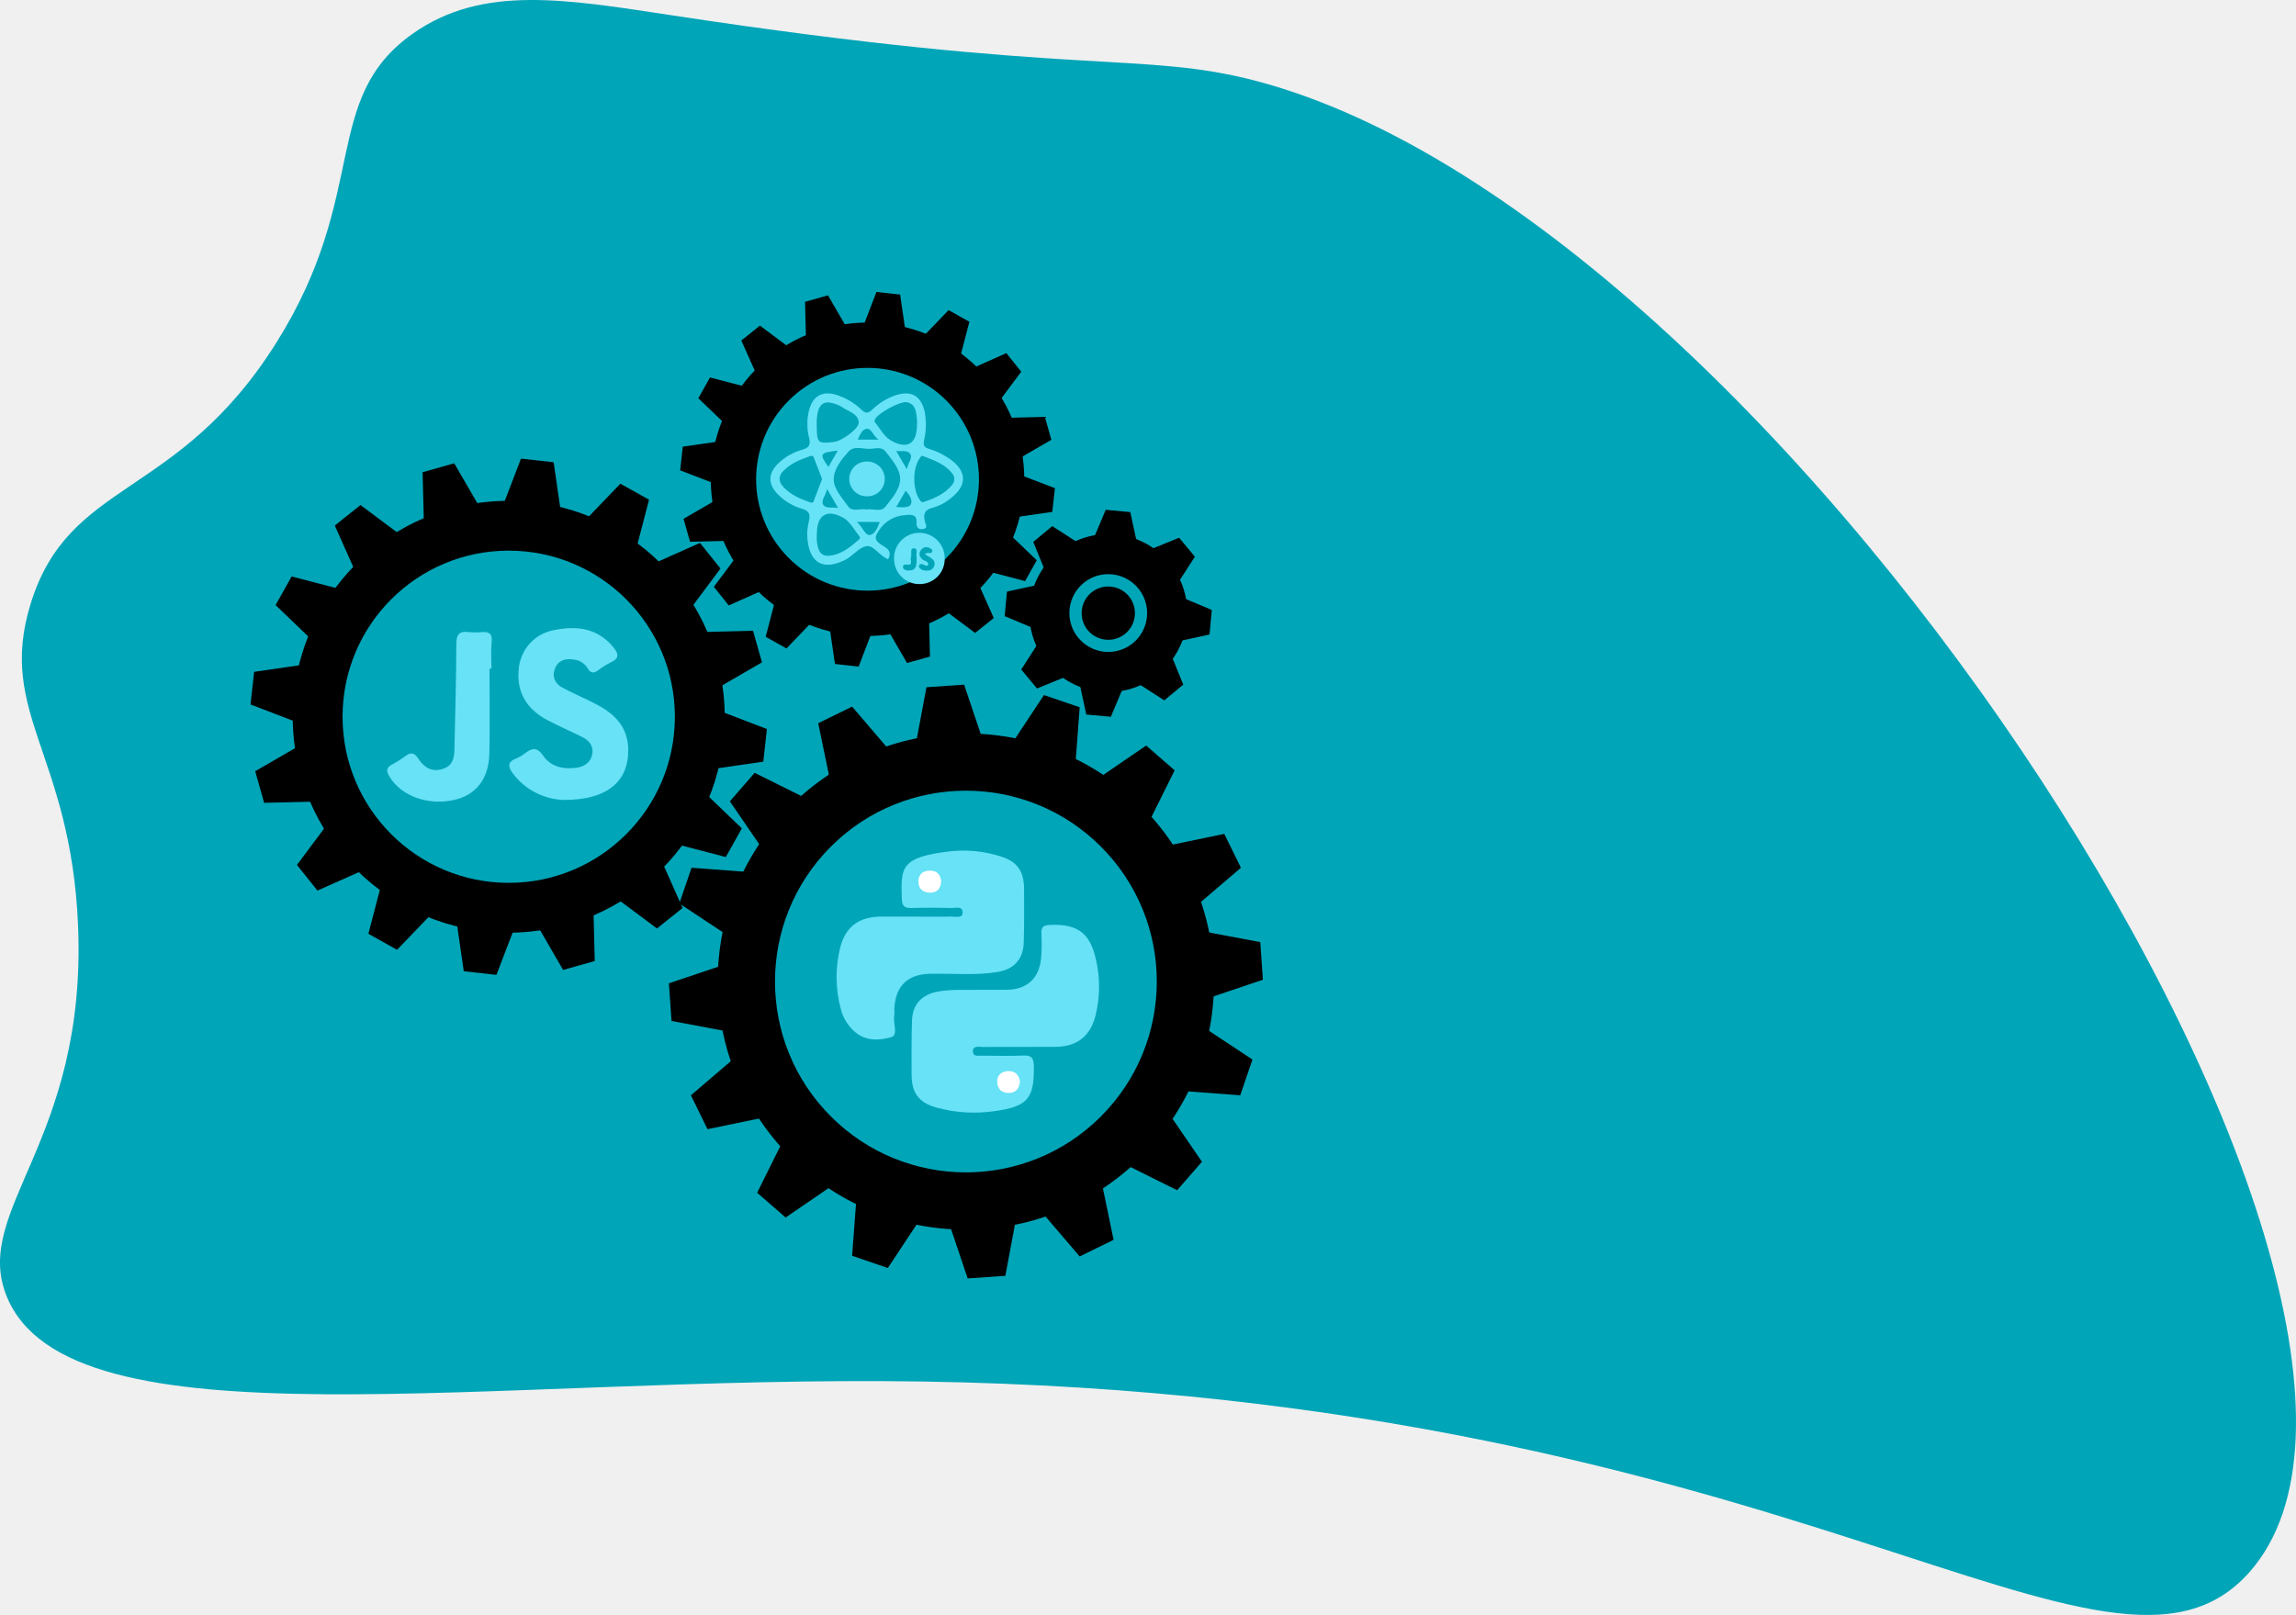
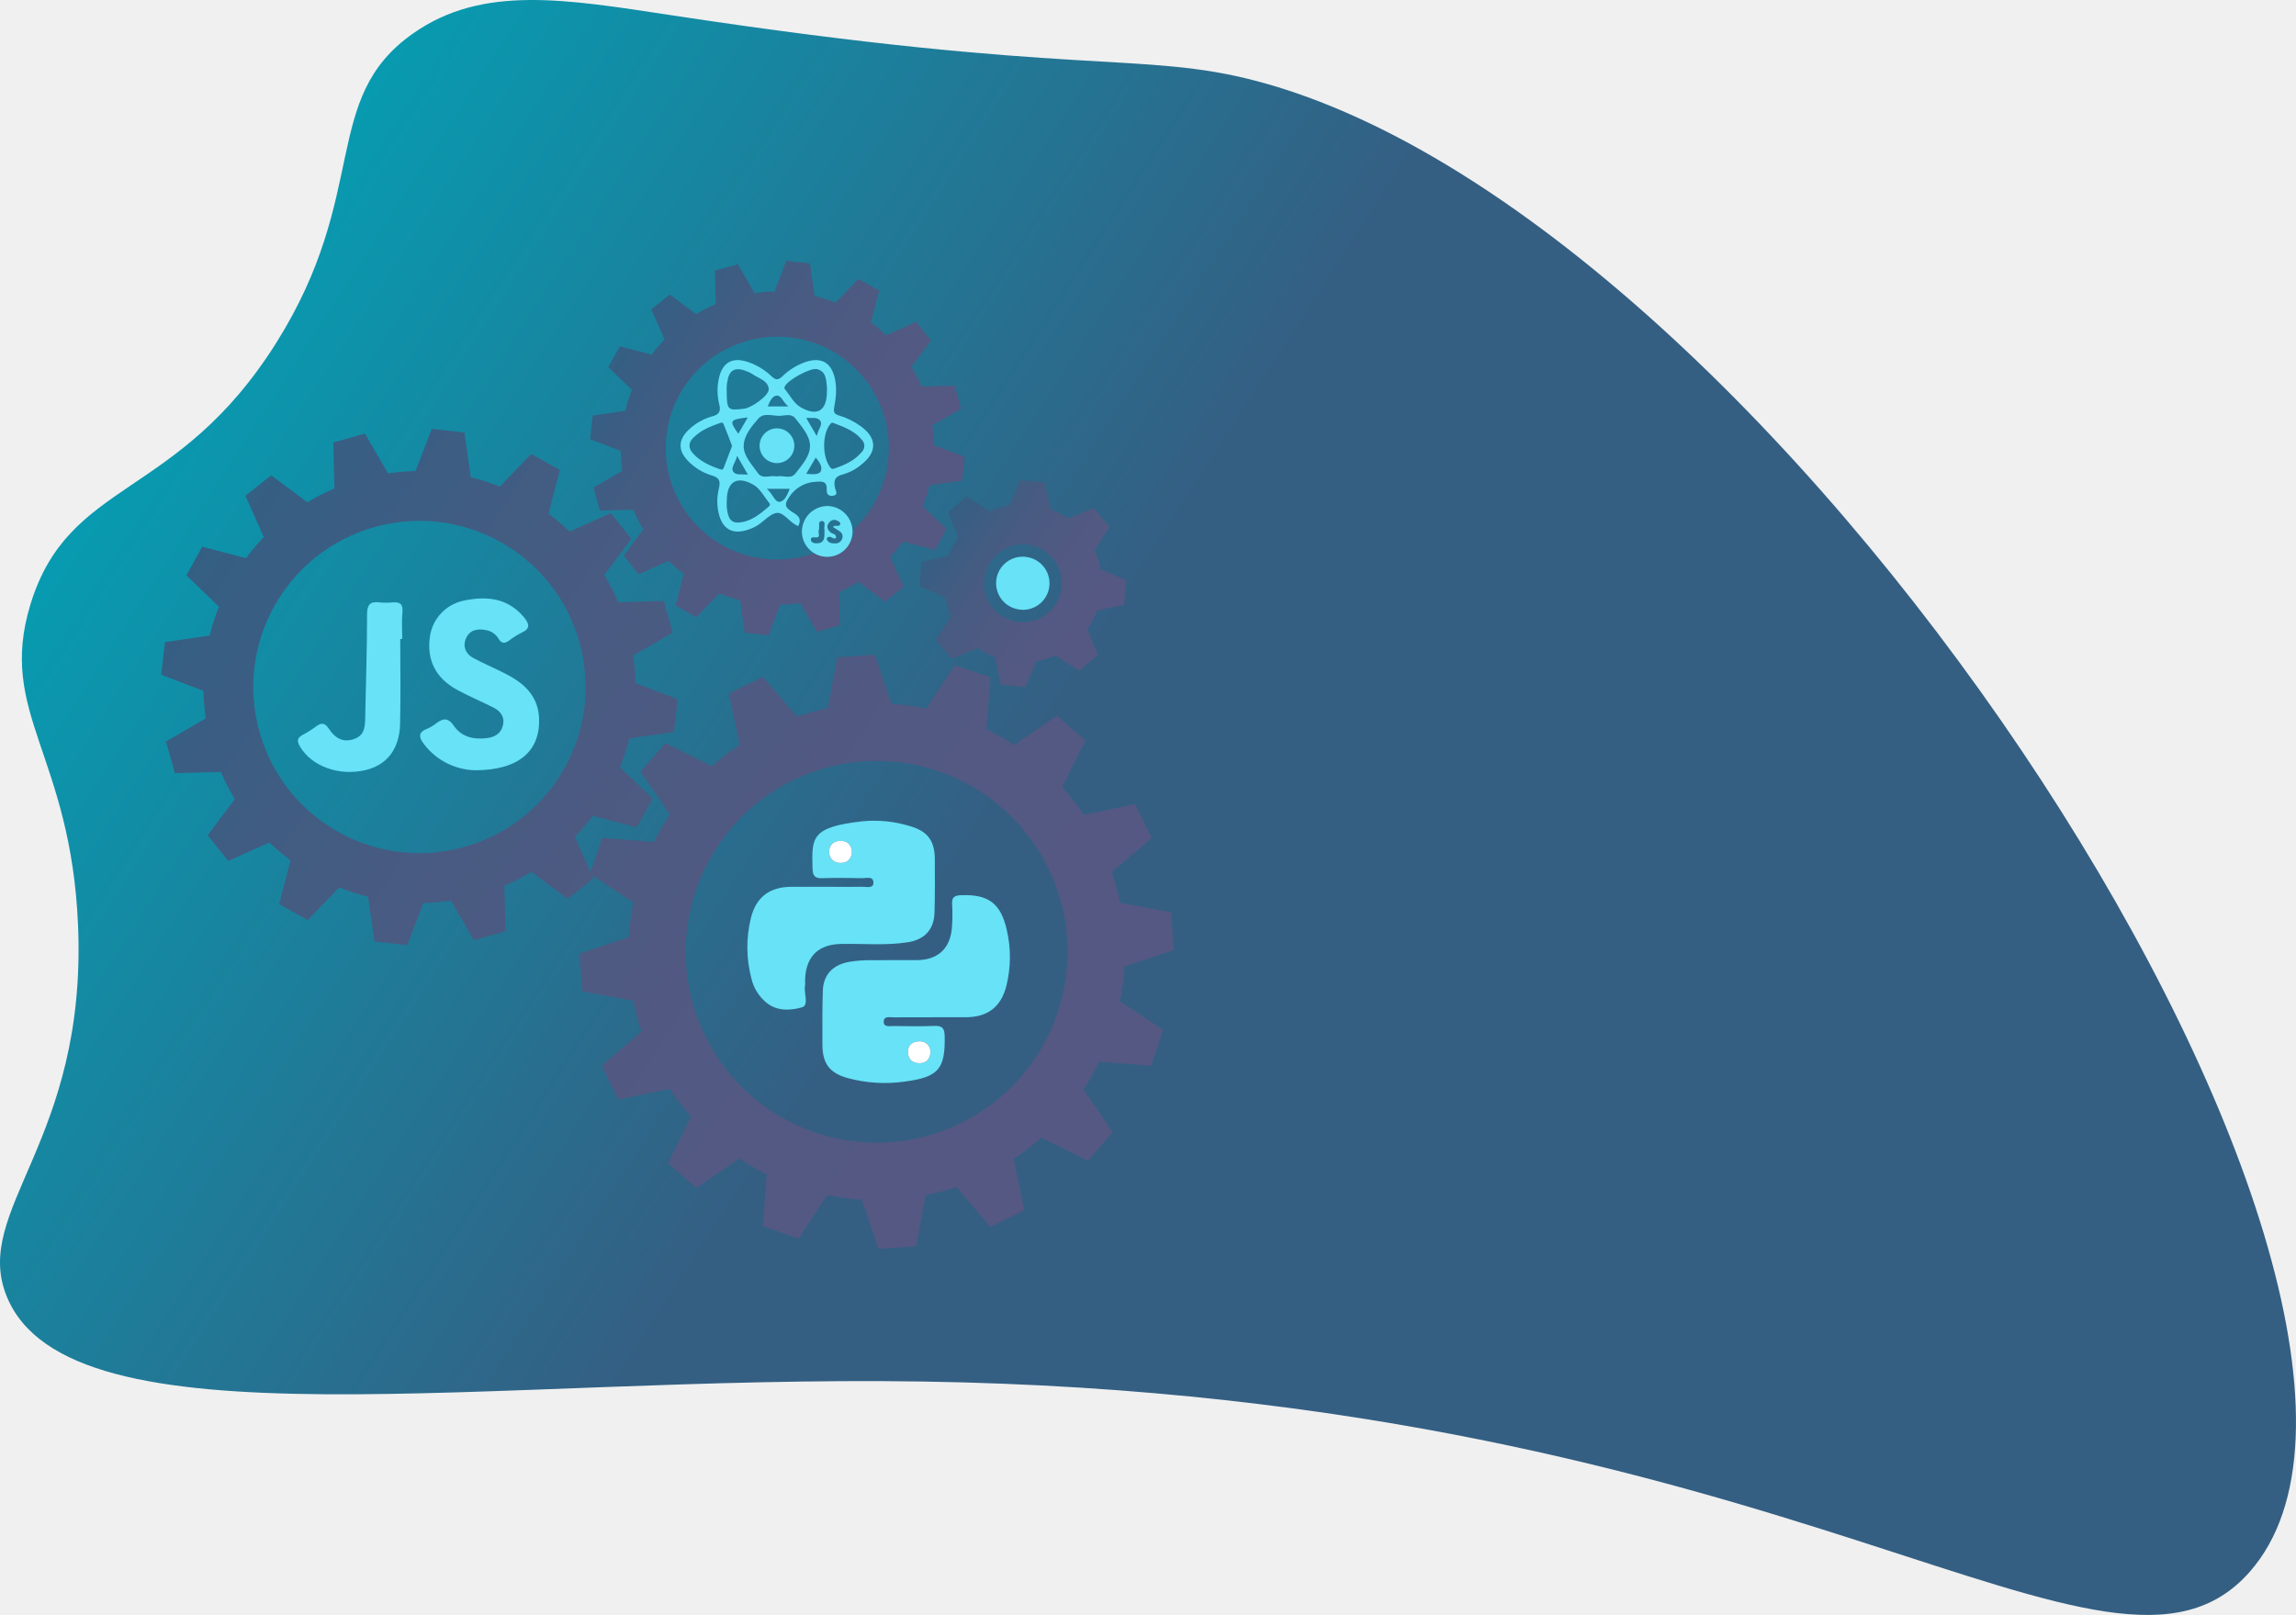
- <svg xmlns="http://www.w3.org/2000/svg" id="Capa_1" data-name="Capa 1" viewBox="0 0 1157.71 814.54">
+ <svg xmlns="http://www.w3.org/2000/svg" xmlns:xlink="http://www.w3.org/1999/xlink" id="Capa_1" data-name="Capa 1" viewBox="0 0 1157.71 814.54">
  <defs>
-     <style>.cls-1{fill:#00a5b8;}.cls-2{fill:#67e2f7;}.cls-3{fill:#67e3f8;}.cls-4{fill:#fff;}.cls-5{fill:url(#Degradado_sin_nombre_15);}</style>
-     <linearGradient id="Degradado_sin_nombre_15" x1="303.83" y1="194.04" x2="303.83" y2="194.04" gradientUnits="userSpaceOnUse">
+     <style>.cls-1{fill:url(#Degradado_sin_nombre_14);}.cls-2{fill:#67e2f7;}.cls-3{fill:url(#Degradado_sin_nombre_35);}.cls-4{fill:url(#Degradado_sin_nombre_35-2);}.cls-5{fill:#67e3f8;}.cls-6{fill:url(#Degradado_sin_nombre_35-3);}.cls-7{fill:#fff;}</style>
+     <linearGradient id="Degradado_sin_nombre_14" x1="17.66" y1="148.28" x2="476.64" y2="445.27" gradientUnits="userSpaceOnUse">
+       <stop offset="0" stop-color="#00a5b8" />
+       <stop offset="1" stop-color="#345f83" />
+     </linearGradient>
+     <linearGradient id="Degradado_sin_nombre_35" x1="472.75" y1="266.43" x2="558.9" y2="322.17" gradientUnits="userSpaceOnUse">
      <stop offset="0" stop-color="#345f83" />
-       <stop offset="1" stop-color="#00a5b8" />
+       <stop offset="0.04" stop-color="#375e83" />
+       <stop offset="0.32" stop-color="#485b82" />
+       <stop offset="0.62" stop-color="#525982" />
+       <stop offset="1" stop-color="#555882" />
    </linearGradient>
+     <linearGradient id="Degradado_sin_nombre_35-2" x1="312.58" y1="174.61" x2="471.42" y2="277.39" xlink:href="#Degradado_sin_nombre_35" />
+     <linearGradient id="Degradado_sin_nombre_35-3" x1="109.2" y1="264.7" x2="567.38" y2="561.17" xlink:href="#Degradado_sin_nombre_35" />
  </defs>
-   <path class="cls-1" d="M633.36,40.81c271,71.24,618,619.12,501,752-71.12,80.79-228.06-89.18-669-96-219.46-3.39-430.42,34.84-462-43-17.71-43.64,40.56-77.85,36-187-3.62-86.53-40.81-107-24-162,19.42-63.54,74-52.36,124-132,47.43-75.47,22-123,69-156,35-24.56,76.75-17.24,131-9C543.59,38.86,575.29,25.55,633.36,40.81Z" />
-   <circle cx="256.51" cy="361.51" r="108.91" />
-   <circle class="cls-1" cx="256.51" cy="361.51" r="83.78" />
-   <polygon points="214.02 274.87 247.43 265.44 229.03 233.68 213.09 238.18 214.02 274.87" />
-   <polygon points="160.44 370.59 169.87 404 133.18 404.93 128.68 388.98 160.44 370.59" />
-   <polygon points="298.96 448.01 265.55 457.44 283.94 489.21 299.89 484.71 298.96 448.01" />
-   <polygon points="352.44 352.47 343.01 319.06 379.7 318.13 384.21 334.07 352.44 352.47" />
-   <polygon points="164.92 330.14 181.88 299.84 147.05 290.75 138.96 305.2 164.92 330.14" />
-   <polygon points="194.84 436.14 225.14 453.1 200.2 479.06 185.75 470.97 194.84 436.14" />
-   <polygon points="348.1 392.88 331.14 423.18 365.97 432.27 374.06 417.81 348.1 392.88" />
-   <polygon points="318.18 286.88 287.88 269.92 312.81 243.96 327.27 252.05 318.18 286.88" />
-   <polygon points="183.48 297.95 210.6 276.27 181.77 254.73 168.82 265.07 183.48 297.95" />
-   <polygon points="171.27 407.41 192.95 434.54 160.07 449.19 149.72 436.25 171.27 407.41" />
-   <polygon points="329.53 425.07 302.41 446.75 331.25 468.29 344.19 457.95 329.53 425.07" />
-   <polygon points="341.75 315.61 320.07 288.49 352.95 273.83 363.29 286.77 341.75 315.61" />
-   <polygon points="159.93 368.2 163.78 333.7 128.15 338.85 126.31 355.32 159.93 368.2" />
-   <polygon points="228.69 454.24 263.2 458.09 250.32 491.7 233.85 489.87 228.69 454.24" />
-   <polygon points="353.09 354.82 349.24 389.32 384.87 384.17 386.7 367.7 353.09 354.82" />
-   <polygon points="284.32 268.78 249.82 264.93 262.7 231.31 279.17 233.15 284.32 268.78" />
-   <circle cx="437.44" cy="241.73" r="79.04" transform="translate(-42.81 380.12) rotate(-45)" />
-   <circle class="cls-1" cx="437.44" cy="241.73" r="56.18" transform="translate(-42.81 380.12) rotate(-45)" />
-   <polygon points="406.6 178.86 430.85 172.01 417.5 148.96 405.93 152.22 406.6 178.86" />
-   <polygon points="367.72 248.32 374.56 272.57 347.93 273.25 344.66 261.67 367.72 248.32" />
-   <polygon points="468.25 304.51 444 311.36 457.35 334.41 468.92 331.14 468.25 304.51" />
-   <polygon points="507.06 235.17 500.22 210.92 526.85 210.25 530.12 221.82 507.06 235.17" />
-   <polygon points="370.97 218.97 383.27 196.98 358 190.38 352.12 200.87 370.97 218.97" />
-   <polygon points="392.68 295.9 414.67 308.2 396.57 327.05 386.08 321.18 392.68 295.9" />
-   <polygon points="503.91 264.5 491.6 286.49 516.88 293.09 522.75 282.6 503.91 264.5" />
-   <polygon points="482.19 187.57 460.21 175.26 478.3 156.42 488.8 162.29 482.19 187.57" />
-   <polygon points="384.44 195.6 404.12 179.87 383.19 164.24 373.8 171.74 384.44 195.6" />
-   <polygon points="375.58 275.05 391.31 294.73 367.45 305.37 359.94 295.98 375.58 275.05" />
-   <polygon points="490.44 287.86 470.75 303.6 491.68 319.23 501.08 311.73 490.44 287.86" />
-   <polygon points="499.3 208.42 483.57 188.74 507.43 178.1 514.94 187.49 499.3 208.42" />
-   <polygon points="367.34 246.59 370.14 221.55 344.28 225.29 342.95 237.24 367.34 246.59" />
-   <polygon points="417.25 309.03 442.3 311.83 432.94 336.22 421 334.89 417.25 309.03" />
-   <polygon points="507.53 236.88 504.74 261.92 530.59 258.18 531.93 246.23 507.53 236.88" />
-   <polygon points="457.63 174.43 432.58 171.64 441.93 147.25 453.88 148.58 457.63 174.43" />
-   <circle cx="558.84" cy="309.2" r="39.86" transform="translate(-59.09 147.73) rotate(-14.31)" />
-   <path class="cls-1" d="M558.85,328.82h0a19.88,19.88,0,0,1-4.79-.59,19.62,19.62,0,0,1,4.77-38.65,19.63,19.63,0,0,1,19,24.4A19.59,19.59,0,0,1,558.85,328.82Zm0-33a13.44,13.44,0,1,0,3.27.41A13.37,13.37,0,0,0,558.83,295.82Z" />
-   <polygon points="527.48 319.53 529.88 293.57 507.74 298.37 506.59 310.76 527.48 319.53" />
-   <polygon points="542.94 338.24 568.9 340.63 560.13 361.52 547.74 360.38 542.94 338.24" />
-   <polygon points="590.13 298.87 587.74 324.83 609.88 320.03 611.02 307.64 590.13 298.87" />
-   <polygon points="574.72 280.42 548.75 278.03 557.53 257.14 569.92 258.29 574.72 280.42" />
-   <polygon points="543.87 338.69 527.2 318.63 514.94 337.68 522.89 347.25 543.87 338.69" />
-   <polygon points="568.02 340.98 588.08 324.32 596.64 345.29 587.07 353.24 568.02 340.98" />
-   <polygon points="573.56 279.77 590.23 299.83 602.49 280.78 594.53 271.21 573.56 279.77" />
-   <polygon points="549.62 277.63 529.56 294.3 521 273.32 530.57 265.37 549.62 277.63" />
-   <path class="cls-2" d="M284.32,403.48a33.44,33.44,0,0,1-25.62-13.23c-2.7-3.53-2.91-6,1.72-7.76a18.86,18.86,0,0,0,4.44-2.67c3.41-2.56,6-3.07,8.91,1.18,3.85,5.62,9.86,7.07,16.45,6.28,4-.47,7.21-2.23,8.28-6.29s-1-7.24-4.64-9.1c-5.94-3-12.09-5.63-18-8.76-11.09-5.92-15.76-15-14.16-26.88a21.64,21.64,0,0,1,17.12-18.34c11.4-2.41,22.12-1.45,30.35,8.4,2.79,3.35,3.33,5.72-1.25,7.8a39.17,39.17,0,0,0-6.26,3.95c-2.19,1.57-3.85,1.69-5.35-1a9.21,9.21,0,0,0-6.64-4.34c-4.26-.8-8.13.13-9.86,4.51-1.56,4,0,7.54,3.62,9.51,5.84,3.19,12.06,5.67,17.92,8.83,8.67,4.69,15.06,11.09,15.4,21.83C317.31,393.76,306.62,403.51,284.32,403.48Z" />
-   <path class="cls-2" d="M246.83,337.24c0,14.31.27,28.63-.08,42.93C246.43,392.91,240,401,229,403.46c-13.29,3-26.86-2-32.68-11.87-1.59-2.69-1.65-4.37,1.24-5.93a54,54,0,0,0,6.89-4.34c2.87-2.2,4.61-1.53,6.51,1.38,2.94,4.49,7,7,12.63,5s5.5-6.94,5.59-11.69c.34-17,.88-34,.91-51.08,0-4.88,1.42-6.74,6.25-6.13a34.56,34.56,0,0,0,6.67,0c3.79-.28,5.34,1,4.9,5.08-.46,4.4-.1,8.88-.1,13.32Z" />
-   <path class="cls-1" d="M447.68,278.11c-9.63-5-10.33-11.8-1.06-17.61,3.68-2.32,9-2.16,13.55-3.09,1-.19,1.31.65,1.47,1.32,1.58,6.41,3,13,.32,19.22-2.19,5-6.74,3.48-10.75,2A34.55,34.55,0,0,1,447.68,278.11Z" />
-   <path class="cls-3" d="M447.8,282.07c-4.21-1.68-7-6.73-10.46-6.63s-6.75,4.28-10.27,6.43a22.86,22.86,0,0,1-6,2.46c-6.53,1.74-11.06-.92-13-7.43a26.6,26.6,0,0,1-.24-13.83c.84-3.49.41-5.4-3.49-6.5a27.57,27.57,0,0,1-12.27-7.41c-4.89-5.06-4.81-10.4.22-15.3a28.47,28.47,0,0,1,12.44-7.11c3.32-.9,4.05-2.61,3.28-5.76a28.55,28.55,0,0,1-.12-13.84c1.85-7.37,6.55-10.16,13.83-8a32.09,32.09,0,0,1,12.77,7.59c2.06,1.95,3.33,1.73,5.29-.11a31.59,31.59,0,0,1,11.8-7.27c8-2.61,12.92.33,14.7,8.46a34.92,34.92,0,0,1-.36,14.37c-.51,2.6.17,3.51,2.53,4.2a35.89,35.89,0,0,1,10.69,5.27c8.43,6,8.58,13.17.47,19.47a24.52,24.52,0,0,1-9.18,4.91c-4.4,1-5,3.47-4,7.24.29,1.16,1.64,3.12-.94,3.53-2.18.35-3.48-.59-3.35-3,.25-4.36-2.16-4.35-5.68-4a16.75,16.75,0,0,0-13.33,7.82c-2.4,3.47-2,4.9,1.06,7C446.69,276.24,450.22,277.63,447.8,282.07Z" />
-   <path class="cls-1" d="M436.93,257c-3.11-.8-7.07,1.56-9.33-1.67-3-4.3-7.38-8.73-7.2-13.88s4-9.84,7.48-13.74c2.78-3.09,7.26-1.13,11-1.32,2.53-.13,5.66-1.18,7.53,1.21,3.25,4.18,7.34,8.78,7.48,13.76.14,5.22-4.13,10-7.48,14.26C444.08,258.57,440.09,256.28,436.93,257Z" />
-   <path class="cls-1" d="M414.53,241.64c-1.44,3.76-2.84,7.47-4.27,11.16-.44,1.12-1.28.75-2.06.48-4.9-1.68-9.55-3.78-13.18-7.63-2.64-2.8-2.56-5.63.12-8.31,3.62-3.6,8.21-5.49,12.92-7.14.79-.27,1.75-.66,2.15.33C411.71,234.19,413.09,237.9,414.53,241.64Z" />
-   <path class="cls-1" d="M462.37,214.62c-.14,9.31-5,12.32-13.33,7.43-3.36-2-5.43-6.1-8-9.3-.18-.22,0-.85.17-1.22,1.5-3.21,12.9-9.46,16.22-8.63,4.53,1.14,4.52,5.14,4.95,8.74A26.91,26.91,0,0,1,462.37,214.62Z" />
-   <path class="cls-1" d="M411.89,269.25c0-9.53,5.1-12.82,13.52-7.95,3.35,1.93,5.41,6.12,8,9.31.55.68,0,1.28-.44,1.68-4.44,3.81-9.08,7.61-15.11,8-4.88.33-5.52-3.84-6-7.57A31.06,31.06,0,0,1,411.89,269.25Z" />
-   <path class="cls-1" d="M465.32,230c5.77,2.15,11.11,4.1,14.8,8.77a4.32,4.32,0,0,1-.17,5.93c-3.64,4.42-8.65,6.61-13.9,8.4a1.48,1.48,0,0,1-2-.57c-3.92-5-4.1-16.23-.26-21.46C464.3,230.3,464.74,229.62,465.32,230Z" />
-   <path class="cls-1" d="M411.8,212.79c0-.39.06-1.72.23-3,.81-6.31,3.76-8.13,9.57-5.89a13.54,13.54,0,0,1,3.14,1.5c3.09,2.22,7.91,3.21,8.28,7.58.26,3.13-8.52,9.42-12.33,9.89C412,223.91,411.83,223.7,411.8,212.79Z" />
-   <path class="cls-1" d="M417.05,246.63c2.27,3.94,3.72,6.44,5.49,9.52-3-.45-6.21.5-7.45-1.61S416.25,250.22,417.05,246.63Z" />
-   <path class="cls-1" d="M422.45,227.27l-4.75,8.23C413,228.86,413.28,228.34,422.45,227.27Z" />
-   <path class="cls-1" d="M451.91,255.71l4.76-8.17c2.05,2.08,3.61,4.92,2.63,6.8S455,255.92,451.91,255.71Z" />
-   <path class="cls-1" d="M442.93,221.72h-10.4c1-2.49,2.39-5.24,4.4-5.47C439.45,216,440,219.5,442.93,221.72Z" />
-   <path class="cls-1" d="M451.91,227.52c2.93.14,5.88-.59,7.15,1.56,1.17,2-1.13,4.12-1.82,7.59C455.15,233.08,453.68,230.58,451.91,227.52Z" />
-   <path class="cls-1" d="M432.06,263.25H443.6c-1.1,3.09-2.61,6.37-5.07,6.57S435.24,266.05,432.06,263.25Z" />
-   <path class="cls-2" d="M463.42,294.6a12.72,12.72,0,0,1-12.62-12.69,12.78,12.78,0,1,1,25.55-.13A12.61,12.61,0,0,1,463.42,294.6Z" />
-   <path class="cls-1" d="M466.35,279.52c1.47.94,2.63,1.57,3.66,2.36a3.05,3.05,0,0,1,1.05,3.55,3.34,3.34,0,0,1-3.39,2.36c-1.56.08-3.1-.13-4-1.4-.8-1.08-.06-1.85,1.15-1.9,1.05,0,1.9,1.37,3.17.62.26-2.28-1.86-2-2.82-2.9-1.82-1.62-2.06-3.41-.47-5.15a3.21,3.21,0,0,1,4.08-.63c.77.41,1.64.89,1.26,1.8C469.37,279.77,467.58,278.16,466.35,279.52Z" />
-   <path class="cls-1" d="M462.17,280.93c-.08,3.43.57,7.24-4.71,6.79-1-.08-2.06-.61-2.13-1.69-.09-1.32.88-1.37,2-1.25,3.47.38,1.38-2.38,1.95-3.65.68-1.53-.72-4.59,1.52-4.57C463.25,276.58,461.64,279.52,462.17,280.93Z" />
-   <path class="cls-2" d="M436.79,250.32a8.77,8.77,0,0,1,.39-17.54,8.78,8.78,0,1,1-.39,17.54Z" />
-   <circle cx="487.03" cy="495.06" r="125.14" />
-   <circle class="cls-1" cx="487.03" cy="495.06" r="96.26" transform="translate(-207.41 489.38) rotate(-45)" />
-   <polygon points="421.06 405.79 456.87 388.23 429.66 356.4 412.56 364.78 421.06 405.79" />
-   <polygon points="380.2 525.22 397.76 561.04 356.75 569.53 348.37 552.44 380.2 525.22" />
-   <polygon points="553.01 584.33 517.2 601.89 544.41 633.72 561.5 625.34 553.01 584.33" />
-   <polygon points="593.87 464.9 576.31 429.08 617.32 420.59 625.7 437.68 593.87 464.9" />
-   <polygon points="377.04 478.51 389.95 440.77 348.7 437.68 342.54 455.69 377.04 478.51" />
-   <polygon points="432.75 592.14 470.49 605.05 447.67 639.55 429.66 633.39 432.75 592.14" />
-   <polygon points="597.03 511.6 584.12 549.35 625.36 552.44 631.52 534.42 597.03 511.6" />
-   <polygon points="541.32 397.97 503.58 385.06 526.4 350.57 544.41 356.73 541.32 397.97" />
-   <polygon points="391.37 438.3 417.55 408.2 380.51 389.8 368.02 404.17 391.37 438.3" />
-   <polygon points="400.17 564.54 430.27 590.72 396.14 614.08 381.78 601.59 400.17 564.54" />
-   <polygon points="582.7 551.82 556.52 581.92 593.56 600.32 606.05 585.95 582.7 551.82" />
-   <polygon points="573.89 425.58 543.79 399.4 577.93 376.04 592.29 388.53 573.89 425.58" />
-   <polygon points="379.25 522.57 376.48 482.77 337.28 495.95 338.6 514.95 379.25 522.57" />
-   <polygon points="474.75 605.61 514.54 602.84 506.92 643.49 487.93 644.81 474.75 605.61" />
-   <polygon points="594.81 467.55 597.59 507.35 636.79 494.16 635.46 475.17 594.81 467.55" />
-   <polygon points="499.32 384.51 459.53 387.28 467.15 346.63 486.14 345.31 499.32 384.51" />
-   <path class="cls-2" d="M495.06,499.23c4.12,0,8.24,0,12.36,0,10.34-.08,16.58-5.65,17.53-16a84.44,84.44,0,0,0,.13-12.32c-.19-3.47,1.2-4.3,4.51-4.42,13.69-.5,20,4,23,17.38a60.26,60.26,0,0,1-.17,28.26c-2.68,10.72-9.5,15.86-20.53,15.88-12.15,0-24.29,0-36.43.05-2,0-5.09-.81-4.9,2.47.15,2.56,3,1.89,4.81,1.91,6.94.07,13.89.23,20.82-.05,4.09-.16,5,1.41,5.11,5.26.31,16.61-3.31,20.54-20,22.8a71.52,71.52,0,0,1-28.93-1.76c-9.21-2.54-12.72-7.44-12.73-16.93,0-9.08-.1-18.17.22-27.24.29-8.08,5.13-13,13.16-14.42C480.34,498.81,487.71,499.41,495.06,499.23Z" />
-   <path class="cls-2" d="M461.21,462.32c6.29,0,12.58.07,18.87,0,2,0,5.28.88,5.32-2,0-3.55-3.51-2.29-5.61-2.34-6.71-.16-13.44-.21-20.16,0-3.62.12-4.82-1.05-4.92-4.77-.44-15.59-1-21.06,25.35-23.94a61.34,61.34,0,0,1,23.77,2.46c9.11,2.64,12.54,7.49,12.55,17.08,0,8.87.11,17.74-.18,26.6-.28,8.54-5,13.53-13.38,14.87-11.21,1.78-22.5.64-33.75.87C458,491.32,451.8,497,451,507.94c-.12,1.51.11,3.05-.13,4.53-.59,3.68,2.15,9.59-1.49,10.65-5.7,1.65-12.47,2.14-18-2.4a22.26,22.26,0,0,1-7.45-11.9,61.71,61.71,0,0,1-.31-30.78c2.67-10.67,9.53-15.69,20.67-15.72Z" />
-   <path class="cls-4" d="M514.29,545.46c-.37,3.4-1.86,5.8-5.65,5.79-3.62,0-5.72-2-5.82-5.58-.1-3.39,2.07-5.19,5.25-5.43C511.66,540,513.72,541.91,514.29,545.46Z" />
-   <path class="cls-4" d="M474.56,444.19c0,3.89-2,6-5.48,6.05s-5.9-1.85-6-5.36,1.89-5.66,5.53-5.76S474.13,440.94,474.56,444.19Z" />
-   <path class="cls-5" d="M303.83,194" />
+   <path class="cls-1" d="M633.36,40.81c-58.07-15.26-89.77-2-294-33-54.25-8.24-96-15.56-131,9-47,33-21.57,80.53-69,156-50,79.64-104.58,68.46-124,132-16.81,55,20.38,75.47,24,162,4.56,109.15-53.71,143.36-36,187,31.58,77.84,242.54,39.61,462,43,440.94,6.82,597.88,176.79,669,96C1251.34,659.93,904.41,112.05,633.36,40.81Z" />
+   <path class="cls-2" d="M512.58,307.18a13.49,13.49,0,0,0,3.27.4,13.38,13.38,0,0,0,3.25-26.35,13.38,13.38,0,1,0-6.52,25.95Z" />
+   <path class="cls-3" d="M478,258.32l5.27,12.91a39.39,39.39,0,0,0-4.82,9.16l-13.71,3-1.15,12.39,13,5.46a40,40,0,0,0,3,9.56l-7.66,11.9,7.95,9.57L493,326.89a40.08,40.08,0,0,0,8.7,4.59l3,13.9,12.39,1.14,5.47-13a40.31,40.31,0,0,0,9.55-2.92l11.92,7.67,9.57-7.95-5.31-13a39.49,39.49,0,0,0,4.91-9.3l13.64-3L568,292.64l-12.94-5.43a40,40,0,0,0-3.09-9.79l7.49-11.64-8-9.57-12.92,5.28a39.3,39.3,0,0,0-8.74-4.59l-3-13.61-12.39-1.15-5.36,12.76a39.79,39.79,0,0,0-9.85,3l-11.75-7.57Zm18.81,31.11a19.6,19.6,0,0,1,19-14.85,19.63,19.63,0,0,1,19,24.4,19.59,19.59,0,0,1-19,14.84,19.88,19.88,0,0,1-4.79-.59A19.64,19.64,0,0,1,496.81,289.43Z" />
+   <path class="cls-2" d="M256.39,340.6c-5.86-3.16-12.08-5.64-17.92-8.83-3.61-2-5.18-5.53-3.62-9.51,1.73-4.38,5.6-5.31,9.86-4.51a9.21,9.21,0,0,1,6.64,4.34c1.5,2.66,3.16,2.54,5.35,1a39.17,39.17,0,0,1,6.26-3.95c4.58-2.08,4-4.45,1.25-7.8-8.23-9.85-18.95-10.81-30.35-8.4a21.64,21.64,0,0,0-17.12,18.34c-1.6,11.86,3.07,21,14.16,26.88,5.87,3.13,12,5.76,18,8.76,3.67,1.86,5.73,4.91,4.64,9.1s-4.28,5.82-8.28,6.29c-6.59.79-12.6-.66-16.45-6.28-2.9-4.25-5.5-3.74-8.91-1.18a18.86,18.86,0,0,1-4.44,2.67c-4.62,1.78-4.42,4.23-1.72,7.76a33.44,33.44,0,0,0,25.62,13.23c22.3,0,33-9.72,32.47-26.05C271.45,351.69,265.06,345.29,256.39,340.6Z" />
+   <path class="cls-2" d="M198,303.83a34.56,34.56,0,0,1-6.67,0c-4.83-.61-6.25,1.25-6.25,6.13,0,17-.57,34.06-.91,51.08-.09,4.75.08,9.7-5.59,11.69s-9.69-.52-12.63-5c-1.9-2.91-3.64-3.58-6.51-1.38a54,54,0,0,1-6.89,4.34c-2.89,1.56-2.83,3.24-1.24,5.93,5.82,9.82,19.39,14.87,32.68,11.87,10.95-2.47,17.43-10.55,17.75-23.29.35-14.3.08-28.62.08-42.93h1c0-4.44-.36-8.92.1-13.32C203.35,304.79,201.8,303.55,198,303.83Z" />
+   <path class="cls-4" d="M313.81,237.49l-14.59,8.45,3.27,11.57,16.85-.42a78.66,78.66,0,0,0,5.07,9.89l-9.91,13.26,7.51,9.4,15.13-6.75a79.34,79.34,0,0,0,7.69,6.52l-4.19,16,10.5,5.87,11.47-11.95a77.48,77.48,0,0,0,10.57,3.4l2.38,16.4,11.95,1.33L393.43,305a76.9,76.9,0,0,0,10.09-.86l8.39,14.5,11.57-3.27-.42-16.74a79.11,79.11,0,0,0,9.92-5.08l13.26,9.91,9.4-7.51-6.75-15.13a79.34,79.34,0,0,0,6.52-7.69l16,4.19,5.87-10.5-11.95-11.47a77.48,77.48,0,0,0,3.4-10.57l16.4-2.38,1.33-11.95L471,224.57a76.9,76.9,0,0,0-.86-10.09l14.5-8.39-3.27-11.57-16.74.42a79.11,79.11,0,0,0-5.08-9.92l9.91-13.26-7.51-9.4-15.13,6.75a79.34,79.34,0,0,0-7.69-6.52l4.19-16-10.5-5.87-11.47,11.95a77.48,77.48,0,0,0-10.57-3.4l-2.38-16.4-11.95-1.33L390.57,147a78.17,78.17,0,0,0-10.06.85l-8.45-14.59-11.57,3.27.42,16.85a78.66,78.66,0,0,0-9.89,5.07l-13.26-9.91-9.4,7.51,6.75,15.13a79.34,79.34,0,0,0-6.52,7.69l-16-4.19-5.87,10.5,11.95,11.47a77.48,77.48,0,0,0-3.4,10.57l-16.4,2.38-1.33,11.95L313,227.43A78.17,78.17,0,0,0,313.81,237.49Zm62.93-65.56a56.18,56.18,0,0,1,54.15,94.62A12.58,12.58,0,0,1,418,278.86a12.74,12.74,0,0,1-4.6-.92,56.18,56.18,0,1,1-36.64-106Z" />
+   <path class="cls-5" d="M359,239.83c3.89,1.11,4.32,3,3.49,6.51a26.6,26.6,0,0,0,.23,13.83c1.92,6.51,6.45,9.17,13,7.43a22.75,22.75,0,0,0,6-2.47c3.52-2.14,6.8-6.33,10.27-6.43s6.26,5,10.46,6.64c2.42-4.45-1.1-5.84-3.56-7.5-3.06-2.07-3.46-3.49-1.06-7a16.79,16.79,0,0,1,13.34-7.83c3.51-.32,5.92-.32,5.68,4-.14,2.44,1.16,3.39,3.34,3,2.58-.42,1.23-2.37.94-3.54-.94-3.77-.38-6.2,4-7.23a24.54,24.54,0,0,0,9.18-4.92c8.11-6.3,8-13.46-.47-19.46a35.66,35.66,0,0,0-10.69-5.27c-2.36-.69-3-1.61-2.52-4.2.93-4.72,1.41-9.51.35-14.37-1.77-8.14-6.73-11.08-14.7-8.47a31.74,31.74,0,0,0-11.8,7.28c-2,1.84-3.23,2.06-5.29.11a31.91,31.91,0,0,0-12.77-7.59c-7.28-2.2-12,.58-13.82,7.95a28.47,28.47,0,0,0,.11,13.85c.77,3.14,0,4.85-3.28,5.76a28.35,28.35,0,0,0-12.44,7.1c-5,4.91-5.11,10.24-.22,15.3A27.42,27.42,0,0,0,359,239.83Zm28.58,15.73c-4.44,3.81-9.07,7.61-15.11,8-4.88.32-5.52-3.84-6-7.58a28.83,28.83,0,0,1,0-3.48c0-9.52,5.1-12.81,13.52-7.95,3.36,1.94,5.41,6.13,8,9.32C388.55,254.55,388,255.16,387.56,255.56Zm-10.55-45-4.75,8.22C367.58,212.12,367.84,211.61,377,210.54Zm.09,28.87c-3-.44-6.21.5-7.45-1.61s1.16-4.31,2-7.91C373.88,233.84,375.33,236.34,377.1,239.41Zm16,13.68c-2.46.2-3.29-3.78-6.47-6.57h11.54C397.06,249.6,395.55,252.89,393.09,253.09Zm-1.6-12.79c-3.11-.8-7.07,1.57-9.33-1.66-3-4.3-7.38-8.73-7.2-13.89s4-9.84,7.49-13.74c2.77-3.08,7.25-1.12,10.95-1.31,2.53-.13,5.66-1.18,7.53,1.21,3.25,4.18,7.35,8.78,7.48,13.75.14,5.23-4.13,10-7.48,14.26C398.64,241.84,394.65,239.55,391.49,240.3Zm15-29.51c2.94.14,5.88-.6,7.15,1.56,1.18,2-1.13,4.12-1.82,7.59Zm7.39,26.81c-1,2-4.32,1.59-7.39,1.38l4.76-8.17C413.28,232.88,414.84,235.73,413.86,237.6Zm4.48-23.31c.53-.72,1-1.4,1.54-1.07,5.77,2.15,11.11,4.1,14.8,8.77a4.32,4.32,0,0,1-.17,5.93c-3.64,4.42-8.65,6.6-13.9,8.39a1.47,1.47,0,0,1-2-.57C414.68,230.73,414.5,219.52,418.34,214.29Zm-22.6-19.49c1.49-3.21,12.89-9.47,16.21-8.63,4.53,1.14,4.53,5.14,4.95,8.74a26.91,26.91,0,0,1,0,3c-.13,9.31-5,12.31-13.33,7.43-3.35-2-5.43-6.11-8-9.3C395.39,195.8,395.57,195.17,395.74,194.8Zm-4.25,4.72c2.52-.28,3.06,3.24,6,5.46h-10.4C388.06,202.5,389.48,199.74,391.49,199.52Zm-24.9-6.5c.81-6.31,3.76-8.13,9.57-5.9a13.79,13.79,0,0,1,3.14,1.51c3.09,2.21,7.91,3.21,8.28,7.57.26,3.14-8.52,9.42-12.33,9.9-8.66,1.08-8.86.87-8.89-10C366.39,195.67,366.43,194.33,366.59,193Zm-16.88,27.59c3.61-3.6,8.2-5.5,12.91-7.14.79-.28,1.75-.66,2.15.33,1.5,3.65,2.88,7.37,4.32,11.11-1.44,3.76-2.84,7.46-4.27,11.16-.44,1.12-1.28.74-2.06.48-4.9-1.68-9.55-3.79-13.18-7.64C346.94,226.12,347,223.29,349.71,220.61Z" />
+   <path class="cls-2" d="M417.34,255.2a13,13,0,0,0-13,13,12.77,12.77,0,0,0,25.53.38c0-.17,0-.33,0-.51A12.91,12.91,0,0,0,417.34,255.2Zm-1.61,12c-.08,3.43.57,7.23-4.71,6.79-1-.09-2.06-.61-2.13-1.69-.09-1.32.88-1.38,2-1.25,3.47.37,1.38-2.39,1.95-3.65.68-1.54-.72-4.59,1.52-4.58C416.81,262.85,415.2,265.78,415.73,267.2Zm8.89,4.5a3.36,3.36,0,0,1-3.39,2.36c-1.56.08-3.1-.13-4-1.4-.8-1.08-.06-1.86,1.16-1.9,1,0,1.9,1.36,3.16.62.27-2.29-1.86-2-2.82-2.9-1.82-1.62-2.06-3.41-.47-5.15a3.21,3.21,0,0,1,4.08-.64c.77.41,1.64.89,1.27,1.8-.64,1.55-2.43-.06-3.66,1.29,1.48.94,2.63,1.58,3.67,2.37A3,3,0,0,1,424.62,271.7Z" />
+   <path class="cls-2" d="M391.74,216.05a8.77,8.77,0,0,0-.39,17.53,8.77,8.77,0,1,0,.39-17.53Z" />
+   <path class="cls-6" d="M567,487.51l24.83-8.35-1.33-19-25.73-4.82a123.91,123.91,0,0,0-4.17-15.45l20.14-17.22-8.38-17.09L546.38,411a125.57,125.57,0,0,0-10.73-14l11.64-23.45L532.93,361l-21.62,14.79a124.5,124.5,0,0,0-13.86-8l2-26.14-18-6.16-14.46,21.86a125.88,125.88,0,0,0-17.45-2.3l-8.35-24.82-19,1.32-4.83,25.73a124.85,124.85,0,0,0-15.45,4.17L384.66,341.4l-17.1,8.38,5.37,25.94a123.36,123.36,0,0,0-14,10.73L335.51,374.8,323,389.17l14.79,21.61a126.42,126.42,0,0,0-8,13.86l-26.13-2-5.89,17.2-7.91-17.75a109.25,109.25,0,0,0,9-10.62L321,417.27l8.09-14.46L312.61,387a109.63,109.63,0,0,0,4.7-14.58l22.56-3.26,1.83-16.47-21.27-8.15a109.64,109.64,0,0,0-1.16-13.93l19.94-11.55-4.51-15.94-23,.58a107.56,107.56,0,0,0-7-13.69l13.64-18.25L308,258.83l-20.82,9.28a109.25,109.25,0,0,0-10.62-9l5.76-22.07L267.81,229,252,245.41a109.63,109.63,0,0,0-14.58-4.7l-3.26-22.56-16.47-1.84-8.16,21.28a108.87,108.87,0,0,0-13.88,1.16L184,218.68l-15.94,4.5.58,23.18a109.59,109.59,0,0,0-13.65,7l-18.25-13.63-13,10.34,9.29,20.82a108.07,108.07,0,0,0-9,10.62l-22.07-5.76L94,290.2,110.41,306a109.63,109.63,0,0,0-4.7,14.58l-22.56,3.26-1.84,16.47,21.28,8.15a110.7,110.7,0,0,0,1.15,13.89L83.67,374l4.51,15.95,23.18-.59a109,109,0,0,0,7,13.66l-13.64,18.25,10.35,12.94,20.82-9.28a108.07,108.07,0,0,0,10.62,9L140.75,456l14.45,8.09L171,447.61a110.24,110.24,0,0,0,14.59,4.7l3.26,22.56,16.47,1.83,8.15-21.27a109.64,109.64,0,0,0,13.93-1.16l11.54,19.94,15.95-4.5-.58-23a106.77,106.77,0,0,0,13.68-7l18.26,13.64L299.19,443l-.73-1.65,20.94,13.86a124.37,124.37,0,0,0-2.29,17.45L292.28,481l1.32,19,25.74,4.82a123.12,123.12,0,0,0,4.17,15.45l-20.14,17.22,8.38,17.09,25.94-5.37a125.57,125.57,0,0,0,10.73,14l-11.64,23.44,14.36,12.5,21.62-14.8a123.79,123.79,0,0,0,13.85,8l-1.95,26.14,18,6.16,14.46-21.86a125.88,125.88,0,0,0,17.45,2.3l8.35,24.82,19-1.32,4.82-25.73a125.67,125.67,0,0,0,15.45-4.17l17.22,20.13,17.1-8.38-5.38-25.94a125.57,125.57,0,0,0,14-10.73l23.45,11.65L561.05,571l-14.79-21.61a128.06,128.06,0,0,0,8-13.86l26.13,2,6.16-18L564.66,505A124.38,124.38,0,0,0,567,487.51ZM234.27,427.14a83.78,83.78,0,1,1,57.87-103.39A83.78,83.78,0,0,1,234.27,427.14ZM484.41,566.49a96.26,96.26,0,1,1,44.05-128.8A96.26,96.26,0,0,1,484.41,566.49Z" />
+   <path class="cls-2" d="M484.59,451.52c-3.31.12-4.7,1-4.51,4.42a84.44,84.44,0,0,1-.13,12.32c-.95,10.32-7.19,15.89-17.53,16-4.12,0-8.24,0-12.36,0-7.35.18-14.72-.42-22,.9-8,1.45-12.87,6.33-13.16,14.42-.32,9.07-.23,18.16-.22,27.24,0,9.49,3.52,14.39,12.73,16.93a71.52,71.52,0,0,0,28.93,1.76c16.71-2.26,20.33-6.19,20-22.8-.07-3.85-1-5.42-5.11-5.26-6.93.28-13.88.12-20.82.05-1.82,0-4.66.65-4.81-1.91-.19-3.28,2.95-2.46,4.9-2.47,12.14-.08,24.28,0,36.43-.05,11,0,17.85-5.16,20.53-15.88a60.26,60.26,0,0,0,.17-28.26C504.55,455.51,498.28,451,484.59,451.52Zm-21.52,73.72c3.59-.27,5.65,1.67,6.22,5.22-.37,3.4-1.86,5.8-5.65,5.79-3.62,0-5.72-2-5.82-5.58C457.72,527.28,459.89,525.48,463.07,525.24Z" />
+   <path class="cls-2" d="M424.07,476.1c11.25-.23,22.54.91,33.75-.87,8.39-1.34,13.1-6.33,13.38-14.87.29-8.86.19-17.73.18-26.6,0-9.59-3.44-14.44-12.55-17.08a61.34,61.34,0,0,0-23.77-2.46c-26.32,2.88-25.79,8.35-25.35,23.94.1,3.72,1.3,4.89,4.92,4.77,6.72-.21,13.45-.16,20.16,0,2.1.05,5.65-1.21,5.61,2.34,0,2.89-3.33,2-5.32,2-6.29.11-12.58,0-18.87,0H399.3c-11.14,0-18,5.05-20.67,15.72a61.71,61.71,0,0,0,.31,30.78,22.26,22.26,0,0,0,7.45,11.9c5.5,4.54,12.27,4,18,2.4,3.64-1.06.9-7,1.49-10.65.24-1.48,0-3,.13-4.53C406.8,482,413,476.32,424.07,476.1Zm0-40.86c-3.41.09-5.9-1.85-6-5.36s1.89-5.66,5.53-5.76,5.52,1.82,5.95,5.07C429.53,433.08,427.55,435.16,424.08,435.24Z" />
+   <path class="cls-7" d="M463.64,536.25c3.79,0,5.28-2.39,5.65-5.79-.57-3.55-2.63-5.49-6.22-5.22-3.18.24-5.35,2-5.25,5.43C457.92,534.25,460,536.23,463.64,536.25Z" />
+   <path class="cls-7" d="M423.61,424.12c-3.64.1-5.63,2.35-5.53,5.76s2.59,5.45,6,5.36,5.45-2.16,5.48-6.05C429.13,425.94,427.18,424,423.61,424.12Z" />
</svg>
